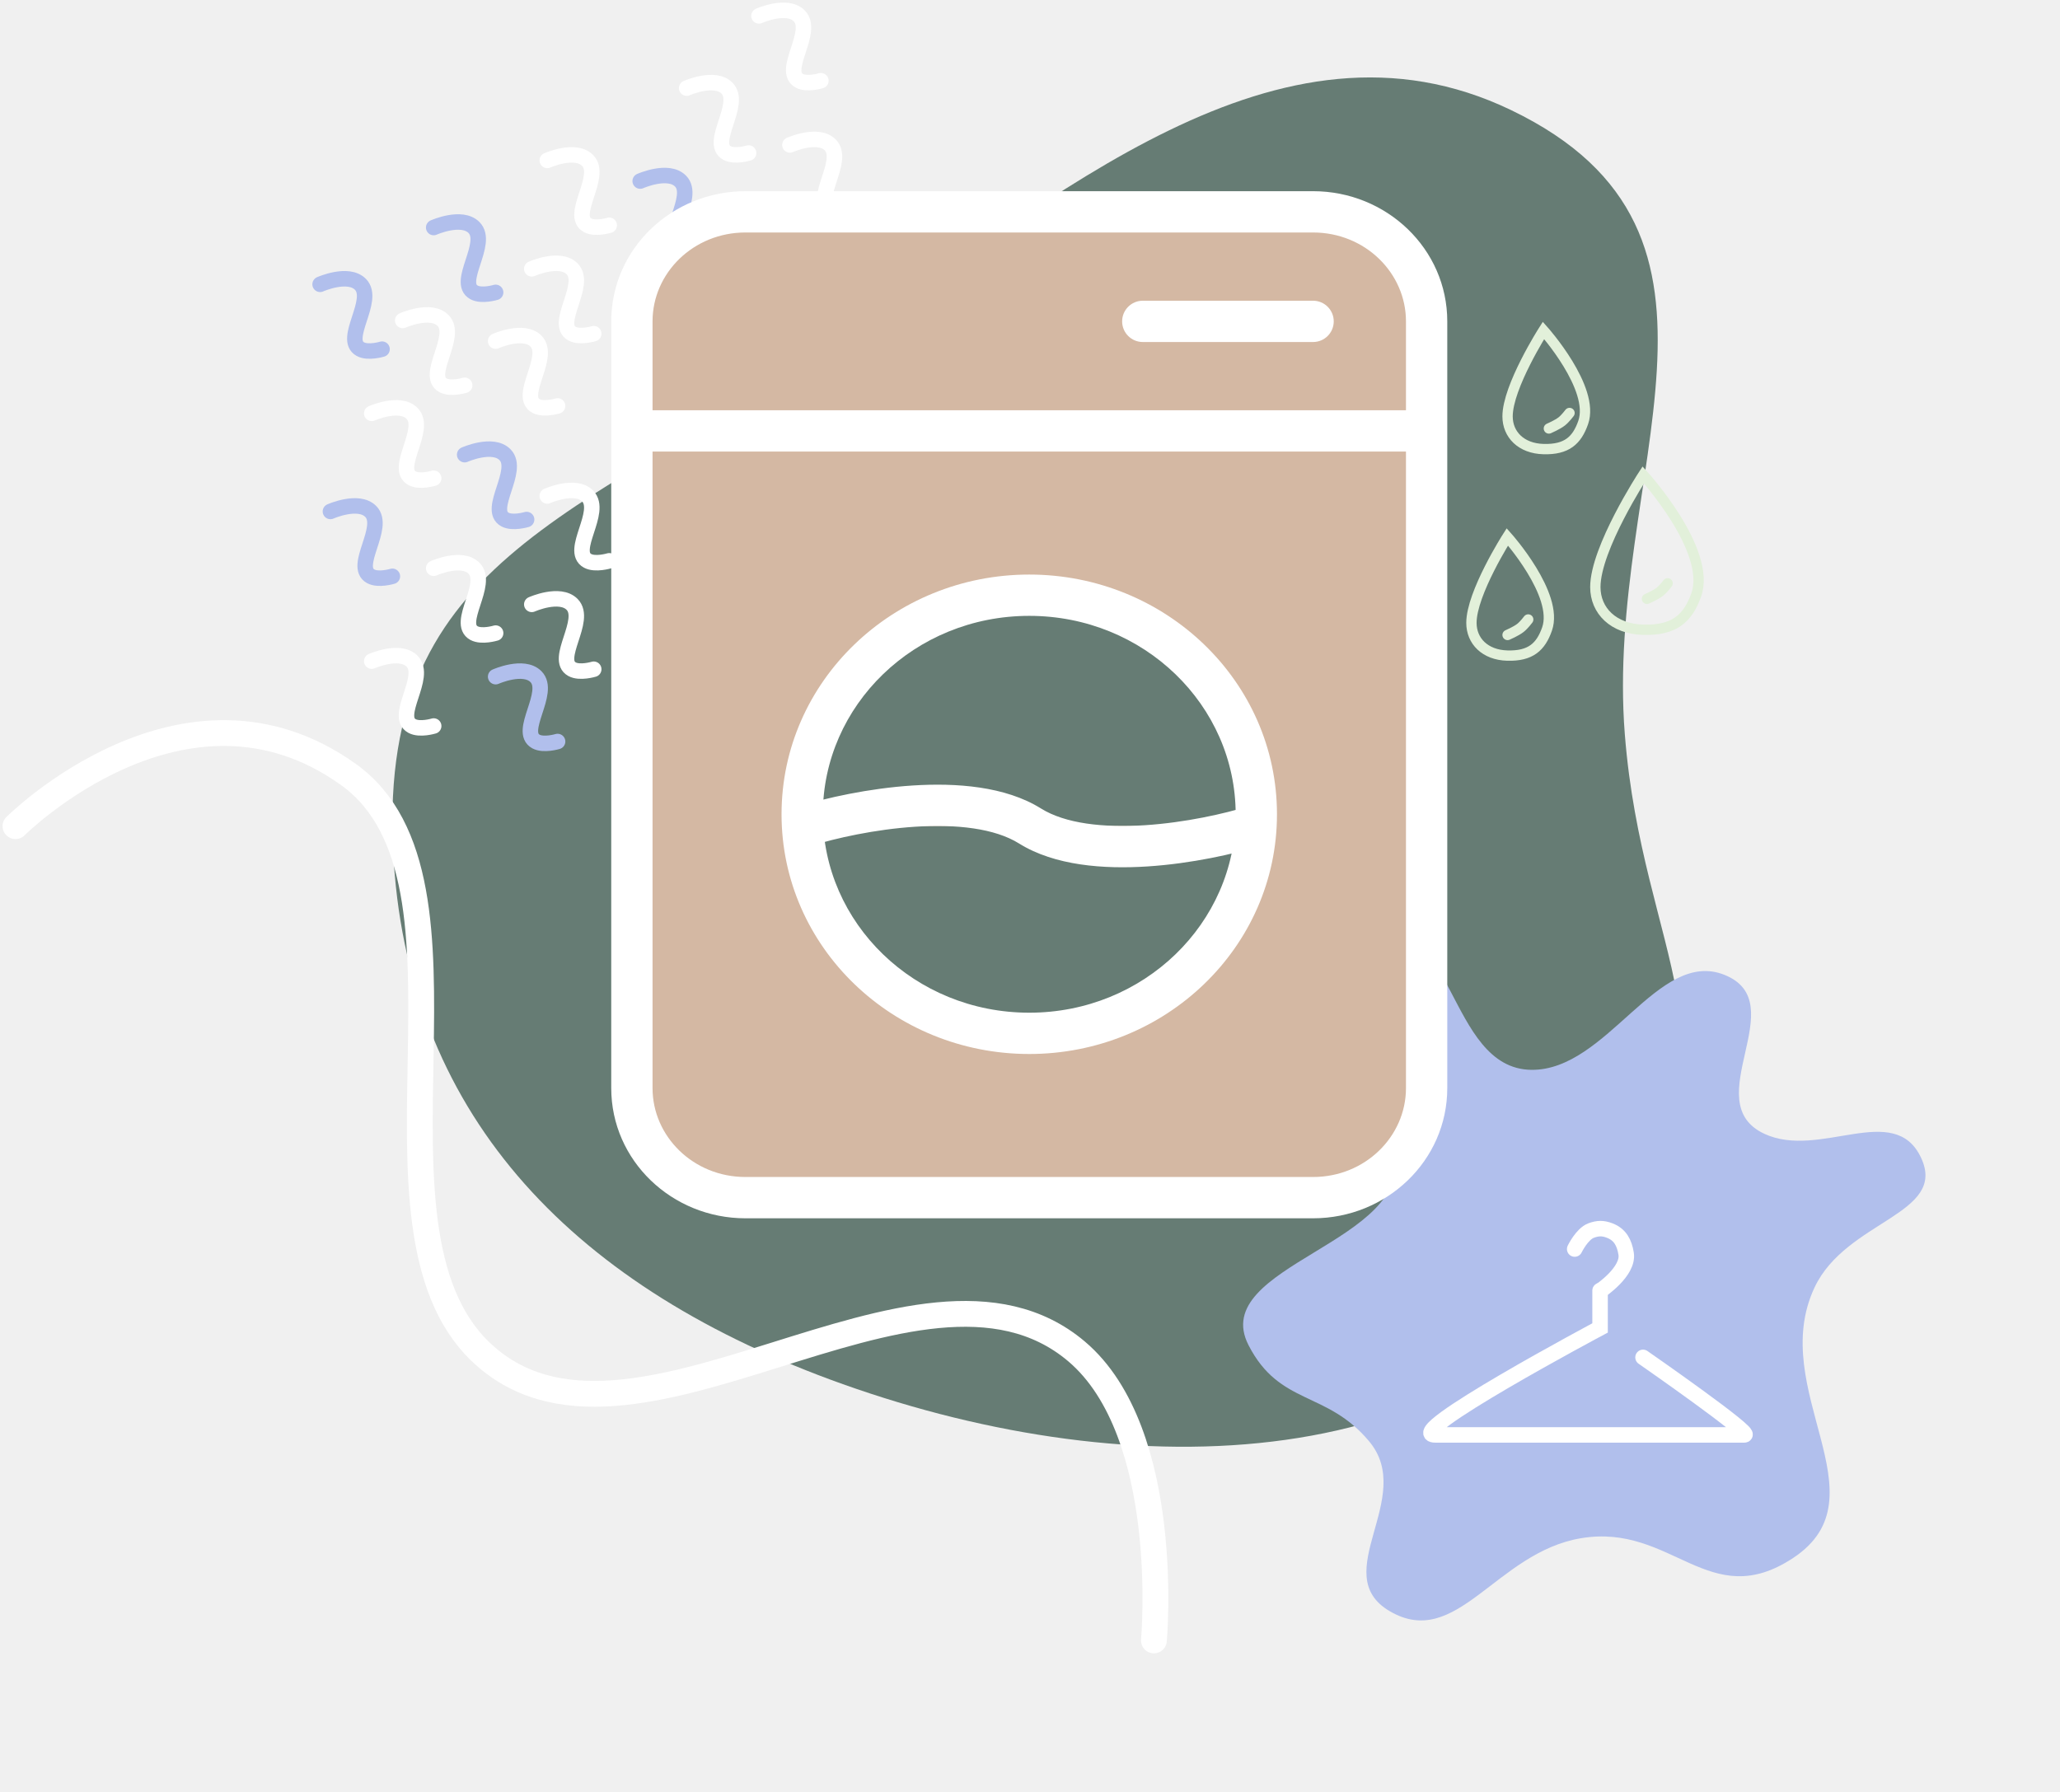
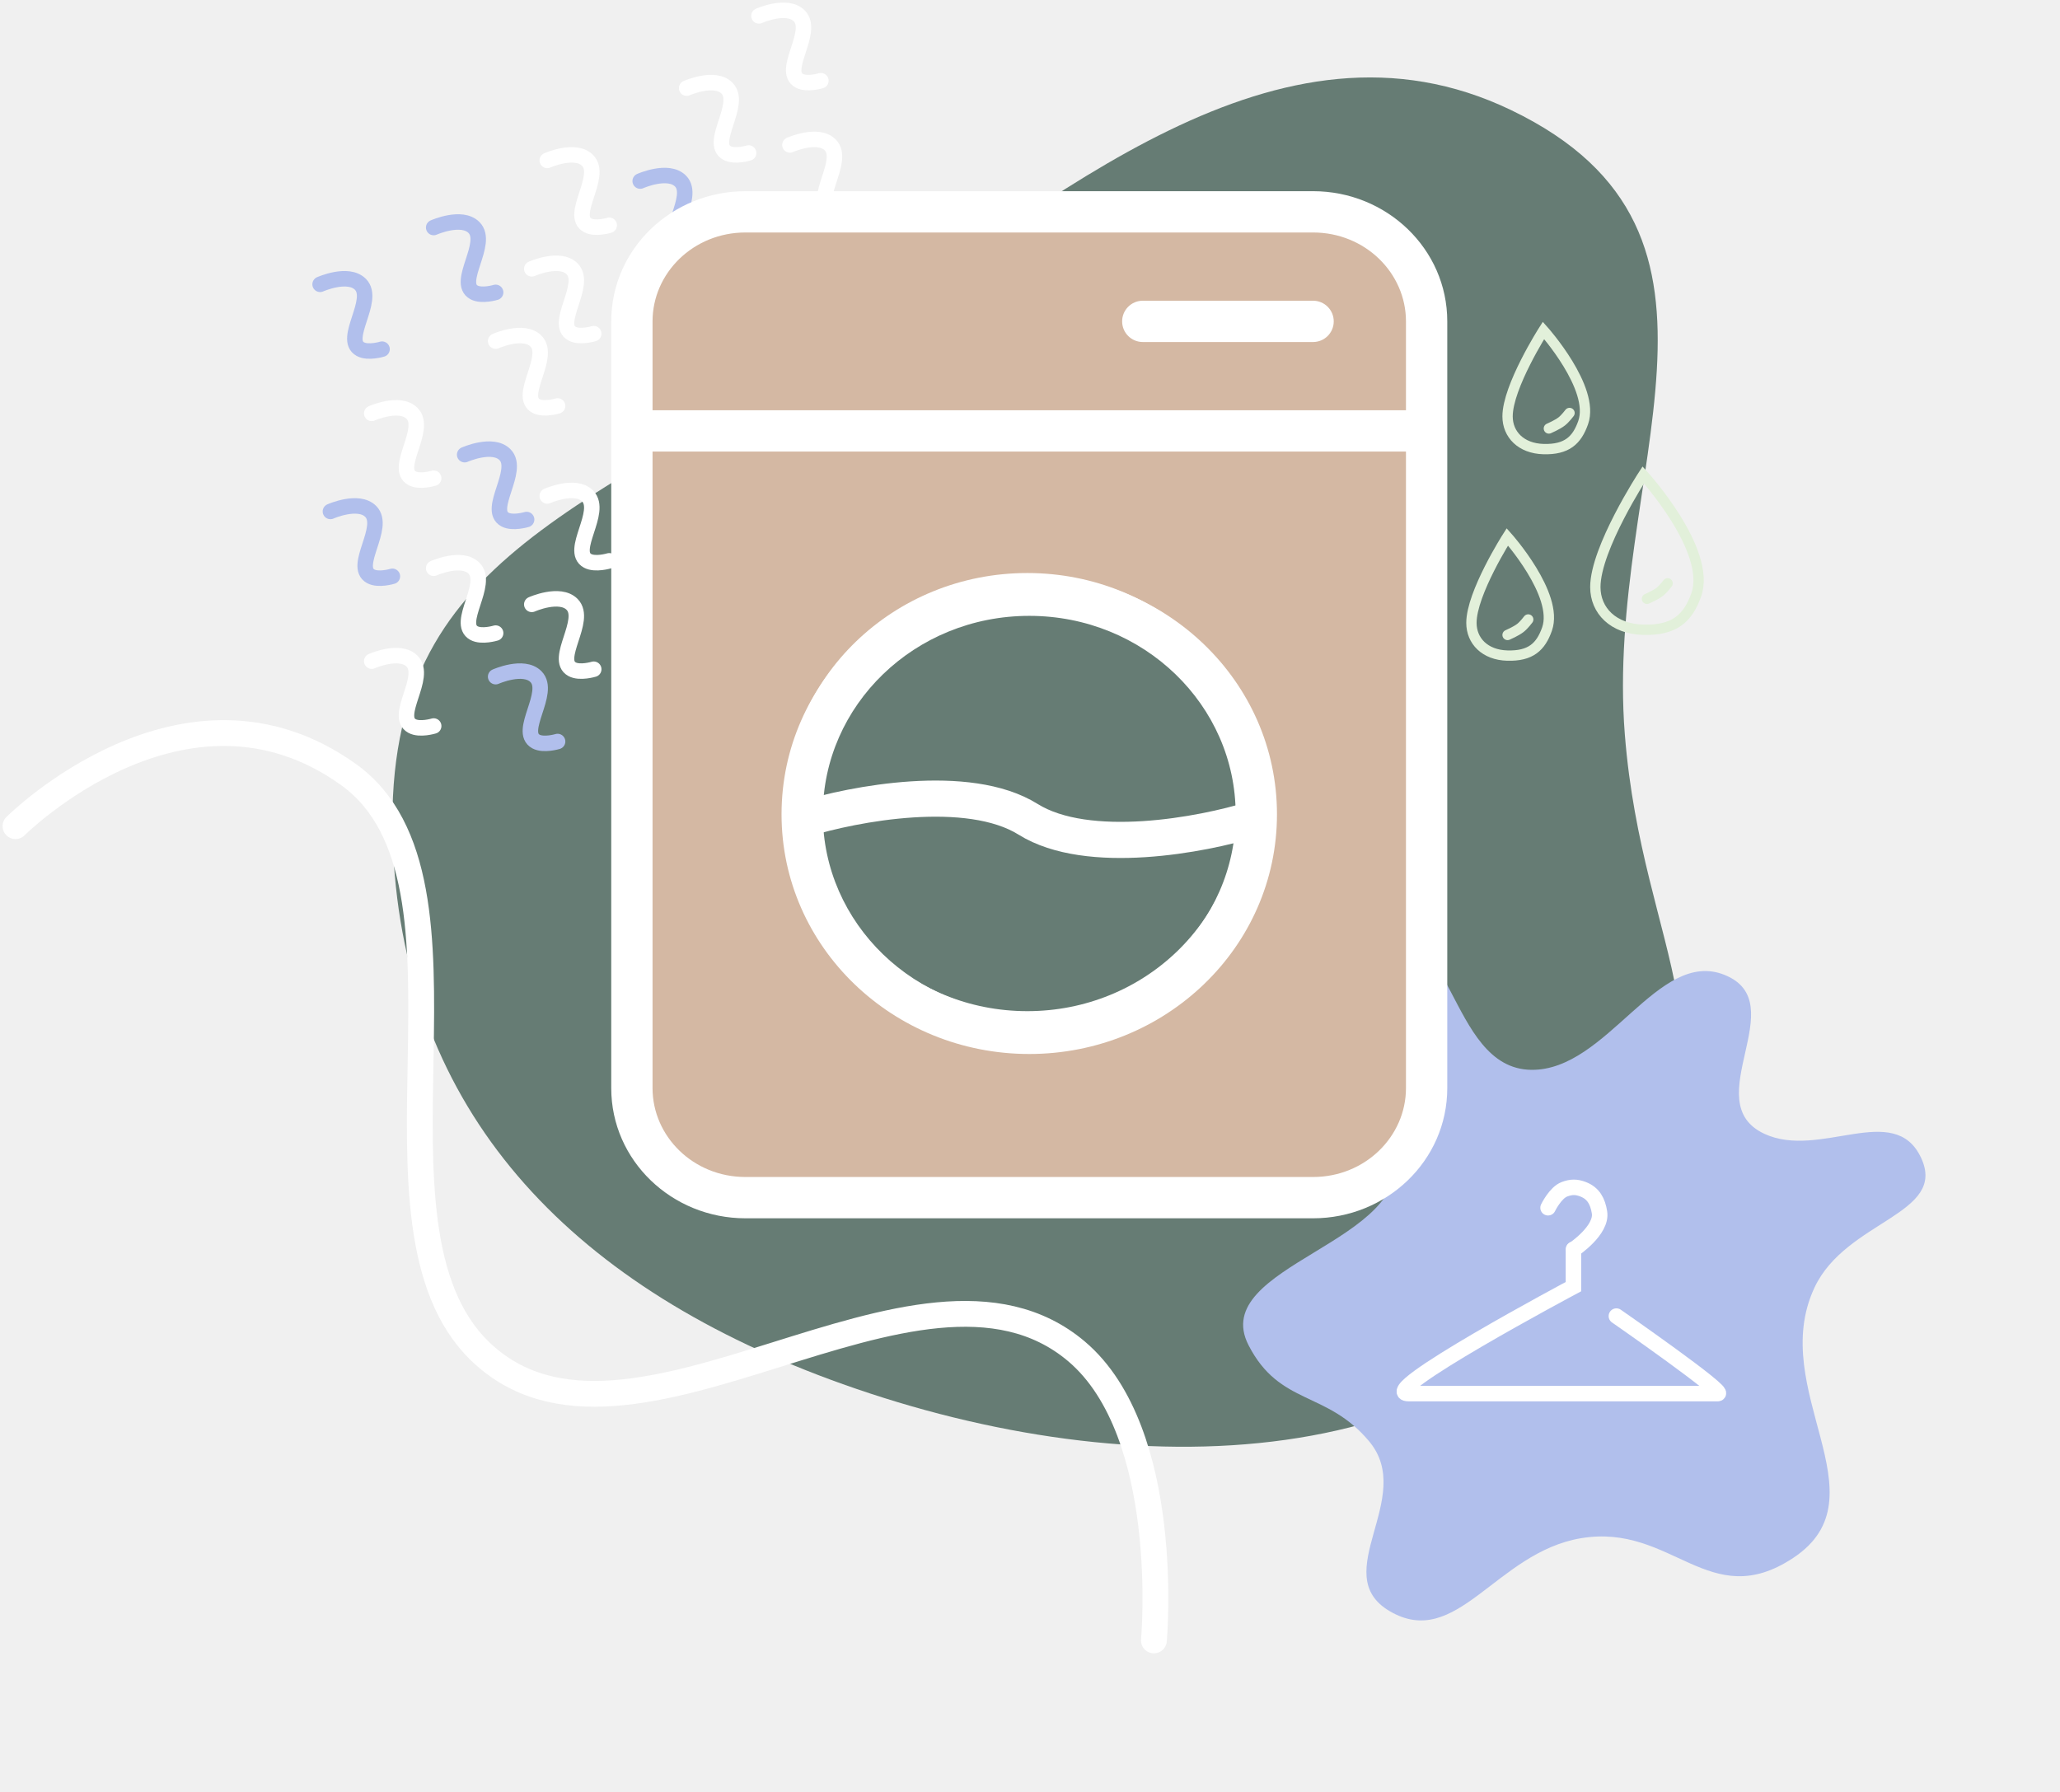
<svg xmlns="http://www.w3.org/2000/svg" width="399" height="347" viewBox="0 0 399 347" fill="none">
  <path d="M163.272 268.133C111.583 249.723 79.614 216.826 76.276 167.07C72.349 108.528 110.771 101.021 163.272 66.008C204.376 38.596 247.516 -0.383 292.668 21.319C342.567 45.303 310.712 91.625 314.71 142.243C318.115 185.354 338.316 201.569 314.71 239.258C285.114 286.508 219.461 288.145 163.272 268.133Z" fill="#667C74" />
  <path d="M372.092 224.276C377.237 235.275 357.578 236.364 351.452 249.409C342.148 269.225 365.291 289.899 347.326 301.787C331.017 312.58 323.903 295.012 306.23 297.968C289.724 300.729 282.164 319.735 269.168 312.099C257.024 304.964 274.281 290.144 265.224 279.245C256.966 269.308 247.882 272.371 241.83 260.583C233.823 244.986 274.372 240.753 270.042 222.985C267.264 211.587 247.054 218.551 247.974 206.017C248.732 195.695 255.981 188.203 265.454 183.285C281.692 174.852 280.154 207.052 296.608 207.239C311.306 207.407 321.09 183.683 333.997 188.834C347.574 194.252 328.551 213.489 341.738 219.63C352.49 224.637 366.907 213.194 372.092 224.276Z" fill="#B1BFEC" />
-   <path d="M309.916 250V257.237C309.916 257.237 271 277.956 278 277.956C285 277.956 335.873 277.956 337.87 277.956C339.867 277.956 318.236 262.939 318.236 262.939" stroke="white" stroke-width="3" stroke-linecap="round" />
-   <path d="M305 241.952C305 241.952 306.412 239.033 308.17 238.376C309.493 237.881 310.475 237.868 311.793 238.376C313.805 239.151 314.626 240.742 314.964 242.847C315.518 246.295 310 250 310 250" stroke="white" stroke-width="3" stroke-linecap="round" />
+   <path d="M304.759 242V249.237C304.759 249.237 265.843 269.956 272.843 269.956C279.843 269.956 330.716 269.956 332.712 269.956C334.709 269.956 313.078 254.939 313.078 254.939" stroke="white" stroke-width="3" stroke-linecap="round" />
+   <path d="M299.843 233.953C299.843 233.953 301.255 231.033 303.013 230.376C304.336 229.881 305.318 229.868 306.636 230.376C308.647 231.151 309.468 232.742 309.806 234.847C310.36 238.296 304.843 242 304.843 242" stroke="white" stroke-width="3" stroke-linecap="round" />
  <path d="M62 55.075C62 55.075 67.42 52.657 69.809 55.075C72.822 58.123 66.271 65.715 69.809 67.636C71.315 68.454 74 67.636 74 67.636" stroke="#B1BFEC" stroke-width="3" stroke-linecap="round" />
  <path d="M106 96.075C106 96.075 111.42 93.657 113.809 96.075C116.822 99.123 110.271 106.715 113.809 108.637C115.315 109.454 118 108.637 118 108.637" stroke="white" stroke-width="3" stroke-linecap="round" />
  <path d="M106 31.075C106 31.075 111.42 28.657 113.809 31.075C116.822 34.123 110.271 41.715 113.809 43.636C115.315 44.454 118 43.636 118 43.636" stroke="white" stroke-width="3" stroke-linecap="round" />
  <path d="M153 28.075C153 28.075 158.42 25.657 160.809 28.075C163.822 31.123 157.271 38.715 160.809 40.636C162.315 41.454 165 40.636 165 40.636" stroke="white" stroke-width="3" stroke-linecap="round" />
  <path d="M133 17.075C133 17.075 138.42 14.657 140.809 17.075C143.822 20.123 137.271 27.715 140.809 29.637C142.315 30.454 145 29.637 145 29.637" stroke="white" stroke-width="3" stroke-linecap="round" />
  <path d="M72 128.075C72 128.075 77.42 125.657 79.809 128.075C82.822 131.123 76.271 138.715 79.809 140.637C81.315 141.454 84 140.637 84 140.637" stroke="white" stroke-width="3" stroke-linecap="round" />
  <path d="M147 3.075C147 3.075 152.42 0.657 154.809 3.075C157.822 6.123 151.271 13.715 154.809 15.636C156.315 16.454 159 15.636 159 15.636" stroke="white" stroke-width="3" stroke-linecap="round" />
  <path d="M124 35.075C124 35.075 129.42 32.657 131.809 35.075C134.822 38.123 128.271 45.715 131.809 47.636C133.315 48.454 136 47.636 136 47.636" stroke="#B1BFEC" stroke-width="3" stroke-linecap="round" />
  <path d="M103 52.075C103 52.075 108.42 49.657 110.809 52.075C113.822 55.123 107.271 62.715 110.809 64.636C112.315 65.454 115 64.636 115 64.636" stroke="white" stroke-width="3" stroke-linecap="round" />
  <path d="M96 131.075C96 131.075 101.42 128.657 103.809 131.075C106.822 134.123 100.271 141.715 103.809 143.637C105.315 144.454 108 143.637 108 143.637" stroke="#B1BFEC" stroke-width="3" stroke-linecap="round" />
  <path d="M103 117.075C103 117.075 108.42 114.657 110.809 117.075C113.822 120.123 107.271 127.715 110.809 129.637C112.315 130.454 115 129.637 115 129.637" stroke="white" stroke-width="3" stroke-linecap="round" />
  <path d="M84 110.075C84 110.075 89.42 107.657 91.809 110.075C94.822 113.123 88.271 120.715 91.809 122.637C93.315 123.454 96 122.637 96 122.637" stroke="white" stroke-width="3" stroke-linecap="round" />
  <path d="M90 88.075C90 88.075 95.42 85.657 97.809 88.075C100.822 91.123 94.271 98.715 97.809 100.637C99.315 101.454 102 100.637 102 100.637" stroke="#B1BFEC" stroke-width="3" stroke-linecap="round" />
  <path d="M96 66.075C96 66.075 101.42 63.657 103.809 66.075C106.822 69.123 100.271 76.715 103.809 78.636C105.315 79.454 108 78.636 108 78.636" stroke="white" stroke-width="3" stroke-linecap="round" />
  <path d="M72 80.075C72 80.075 77.42 77.657 79.809 80.075C82.822 83.123 76.271 90.715 79.809 92.636C81.315 93.454 84 92.636 84 92.636" stroke="white" stroke-width="3" stroke-linecap="round" />
  <path d="M84 44.075C84 44.075 89.42 41.657 91.809 44.075C94.822 47.123 88.271 54.715 91.809 56.636C93.315 57.454 96 56.636 96 56.636" stroke="#B1BFEC" stroke-width="3" stroke-linecap="round" />
-   <path d="M78 62.075C78 62.075 83.42 59.657 85.809 62.075C88.822 65.123 82.271 72.715 85.809 74.636C87.315 75.454 90 74.636 90 74.636" stroke="white" stroke-width="3" stroke-linecap="round" />
  <path d="M64 99.075C64 99.075 69.42 96.657 71.809 99.075C74.822 102.123 68.271 109.715 71.809 111.637C73.315 112.454 76 111.637 76 111.637" stroke="#B1BFEC" stroke-width="3" stroke-linecap="round" />
-   <path fill-rule="evenodd" clip-rule="evenodd" d="M122.391 83.471V210.779C122.391 222.497 132.236 231.997 144.381 231.997H254.331C266.476 231.997 276.321 222.497 276.321 210.779V83.471M122.391 83.471V62.253C122.391 50.535 132.236 41.035 144.381 41.035H254.331C266.476 41.035 276.321 50.535 276.321 62.253V83.471M122.391 83.471H276.321ZM221.346 62.253H254.331ZM243.336 157.734C243.336 181.17 223.646 200.17 199.356 200.17C175.067 200.17 155.376 181.17 155.376 157.734M243.336 157.734C243.336 134.297 223.646 115.298 199.356 115.298C175.067 115.298 155.376 134.297 155.376 157.734M243 160C233.332 163.015 211.104 167.247 199.5 160C187.896 152.753 165.668 156.985 156 160" fill="#D4B8A3" />
-   <path d="M126.391 83.471C126.391 81.262 124.6 79.471 122.391 79.471C120.182 79.471 118.391 81.262 118.391 83.471H126.391ZM280.321 83.471C280.321 81.262 278.53 79.471 276.321 79.471C274.112 79.471 272.321 81.262 272.321 83.471H280.321ZM118.391 83.471C118.391 85.68 120.182 87.471 122.391 87.471C124.6 87.471 126.391 85.68 126.391 83.471H118.391ZM272.321 83.471C272.321 85.68 274.112 87.471 276.321 87.471C278.53 87.471 280.321 85.68 280.321 83.471H272.321ZM122.391 79.471C120.182 79.471 118.391 81.262 118.391 83.471C118.391 85.68 120.182 87.471 122.391 87.471V79.471ZM276.321 87.471C278.53 87.471 280.321 85.68 280.321 83.471C280.321 81.262 278.53 79.471 276.321 79.471V87.471ZM221.346 58.253C219.137 58.253 217.346 60.044 217.346 62.253C217.346 64.462 219.137 66.253 221.346 66.253V58.253ZM254.331 66.253C256.54 66.253 258.331 64.462 258.331 62.253C258.331 60.044 256.54 58.253 254.331 58.253V66.253ZM247.336 157.734C247.336 155.525 245.545 153.734 243.336 153.734C241.127 153.734 239.336 155.525 239.336 157.734H247.336ZM159.376 157.734C159.376 155.525 157.585 153.734 155.376 153.734C153.167 153.734 151.376 155.525 151.376 157.734H159.376ZM239.336 157.734C239.336 159.943 241.127 161.734 243.336 161.734C245.545 161.734 247.336 159.943 247.336 157.734H239.336ZM151.376 157.734C151.376 159.943 153.167 161.734 155.376 161.734C157.585 161.734 159.376 159.943 159.376 157.734H151.376ZM244.191 163.819C246.3 163.161 247.476 160.918 246.819 158.809C246.161 156.7 243.918 155.524 241.809 156.181L244.191 163.819ZM154.809 156.181C152.7 156.839 151.524 159.082 152.181 161.191C152.839 163.3 155.082 164.476 157.191 163.819L154.809 156.181ZM118.391 83.471V210.779H126.391V83.471H118.391ZM118.391 210.779C118.391 224.84 130.163 235.997 144.381 235.997V227.997C134.309 227.997 126.391 220.154 126.391 210.779H118.391ZM144.381 235.997H254.331V227.997H144.381V235.997ZM254.331 235.997C268.549 235.997 280.321 224.84 280.321 210.779H272.321C272.321 220.154 264.403 227.997 254.331 227.997V235.997ZM280.321 210.779V83.471H272.321V210.779H280.321ZM126.391 83.471V62.253H118.391V83.471H126.391ZM126.391 62.253C126.391 52.877 134.309 45.035 144.381 45.035V37.035C130.163 37.035 118.391 48.192 118.391 62.253H126.391ZM144.381 45.035H254.331V37.035H144.381V45.035ZM254.331 45.035C264.403 45.035 272.321 52.877 272.321 62.253H280.321C280.321 48.192 268.549 37.035 254.331 37.035V45.035ZM272.321 62.253V83.471H280.321V62.253H272.321ZM122.391 87.471H276.321V79.471H122.391V87.471ZM221.346 66.253H254.331V58.253H221.346V66.253ZM239.336 157.734C239.336 178.828 221.572 196.17 199.356 196.17V204.17C225.719 204.17 247.336 183.513 247.336 157.734H239.336ZM199.356 196.17C177.14 196.17 159.376 178.828 159.376 157.734H151.376C151.376 183.513 172.993 204.17 199.356 204.17V196.17ZM247.336 157.734C247.336 131.954 225.719 111.298 199.356 111.298V119.298C221.572 119.298 239.336 136.64 239.336 157.734H247.336ZM199.356 111.298C172.993 111.298 151.376 131.954 151.376 157.734H159.376C159.376 136.64 177.14 119.298 199.356 119.298V111.298ZM241.809 156.181C237.228 157.61 229.569 159.351 221.719 159.856C213.698 160.373 206.313 159.539 201.619 156.607L197.381 163.393C204.291 167.708 213.822 168.381 222.233 167.84C230.815 167.288 239.104 165.405 244.191 163.819L241.809 156.181ZM201.619 156.607C194.709 152.292 185.178 151.619 176.767 152.16C168.185 152.712 159.896 154.595 154.809 156.181L157.191 163.819C161.772 162.39 169.431 160.649 177.281 160.144C185.302 159.627 192.687 160.461 197.381 163.393L201.619 156.607Z" fill="white" />
+   <path fill-rule="evenodd" clip-rule="evenodd" d="M122.391 83.471V210.779C122.391 222.497 132.236 231.997 144.381 231.997H254.331C266.476 231.997 276.321 222.497 276.321 210.779V83.471M122.391 83.471V62.253C122.391 50.535 132.236 41.035 144.381 41.035H254.331C266.476 41.035 276.321 50.535 276.321 62.253V83.471M122.391 83.471H276.321ZM221.346 62.253H254.331ZM243.336 157.734C243.336 181.17 223.646 200.17 199.356 200.17C175.067 200.17 155.376 181.17 155.376 157.734M243.336 157.734C243.336 134.297 223.646 115.298 199.356 115.298C175.067 115.298 155.376 134.297 155.376 157.734" fill="#D4B8A3" />
+   <path d="M126.391 83.471C126.391 81.262 124.6 79.471 122.391 79.471C120.182 79.471 118.391 81.262 118.391 83.471H126.391ZM280.321 83.471C280.321 81.262 278.53 79.471 276.321 79.471C274.112 79.471 272.321 81.262 272.321 83.471H280.321ZM118.391 83.471C118.391 85.68 120.182 87.471 122.391 87.471C124.6 87.471 126.391 85.68 126.391 83.471H118.391ZM272.321 83.471C272.321 85.68 274.112 87.471 276.321 87.471C278.53 87.471 280.321 85.68 280.321 83.471H272.321ZM122.391 79.471C120.182 79.471 118.391 81.262 118.391 83.471C118.391 85.68 120.182 87.471 122.391 87.471V79.471ZM276.321 87.471C278.53 87.471 280.321 85.68 280.321 83.471C280.321 81.262 278.53 79.471 276.321 79.471V87.471ZM221.346 58.253C219.137 58.253 217.346 60.044 217.346 62.253C217.346 64.462 219.137 66.253 221.346 66.253V58.253ZM254.331 66.253C256.54 66.253 258.331 64.462 258.331 62.253C258.331 60.044 256.54 58.253 254.331 58.253V66.253ZM247.336 157.734C247.336 155.525 245.545 153.734 243.336 153.734C241.127 153.734 239.336 155.525 239.336 157.734H247.336ZM159.376 157.734C159.376 155.525 157.585 153.734 155.376 153.734C153.167 153.734 151.376 155.525 151.376 157.734H159.376ZM239.336 157.734C239.336 159.943 241.127 161.734 243.336 161.734C245.545 161.734 247.336 159.943 247.336 157.734H239.336ZM151.376 157.734C151.376 159.943 153.167 161.734 155.376 161.734C157.585 161.734 159.376 159.943 159.376 157.734H151.376ZM118.391 83.471V210.779H126.391V83.471H118.391ZM118.391 210.779C118.391 224.84 130.163 235.997 144.381 235.997V227.997C134.309 227.997 126.391 220.154 126.391 210.779H118.391ZM144.381 235.997H254.331V227.997H144.381V235.997ZM254.331 235.997C268.549 235.997 280.321 224.84 280.321 210.779H272.321C272.321 220.154 264.403 227.997 254.331 227.997V235.997ZM280.321 210.779V83.471H272.321V210.779H280.321ZM126.391 83.471V62.253H118.391V83.471H126.391ZM126.391 62.253C126.391 52.877 134.309 45.035 144.381 45.035V37.035C130.163 37.035 118.391 48.192 118.391 62.253H126.391ZM144.381 45.035H254.331V37.035H144.381V45.035ZM254.331 45.035C264.403 45.035 272.321 52.877 272.321 62.253H280.321C280.321 48.192 268.549 37.035 254.331 37.035V45.035ZM272.321 62.253V83.471H280.321V62.253H272.321ZM122.391 87.471H276.321V79.471H122.391V87.471ZM221.346 66.253H254.331V58.253H221.346V66.253ZM239.336 157.734C239.336 178.828 221.572 196.17 199.356 196.17V204.17C225.719 204.17 247.336 183.513 247.336 157.734H239.336ZM199.356 196.17C177.14 196.17 159.376 178.828 159.376 157.734H151.376C151.376 183.513 172.993 204.17 199.356 204.17V196.17ZM247.336 157.734C247.336 131.954 225.719 111.298 199.356 111.298V119.298C221.572 119.298 239.336 136.64 239.336 157.734H247.336ZM199.356 111.298C172.993 111.298 151.376 131.954 151.376 157.734H159.376C159.376 136.64 177.14 119.298 199.356 119.298V111.298Z" fill="white" />
  <path d="M292 80.656C292 74.907 298.959 64 298.959 64C298.959 64 308.974 75.202 306.65 81.835C305.428 85.324 303.46 87.116 298.959 86.994C294.612 86.876 292 84.156 292 80.656Z" stroke="#E2F0DA" stroke-width="2" stroke-linecap="round" />
  <path d="M285 120.656C285 114.907 291.959 104 291.959 104C291.959 104 301.974 115.202 299.65 121.835C298.428 125.324 296.46 127.116 291.959 126.994C287.612 126.876 285 124.156 285 120.656Z" stroke="#E2F0DA" stroke-width="2" stroke-linecap="round" />
  <path d="M309 113.725C309 106.227 318.279 92 318.279 92C318.279 92 331.632 106.612 328.534 115.263C326.904 119.814 324.279 122.152 318.279 121.992C312.483 121.838 309 118.291 309 113.725Z" stroke="#E2F0DA" stroke-width="2" stroke-linecap="round" />
  <path d="M292 123C292 123 293.668 122.284 294.5 121.625C295.208 121.065 296 120 296 120" stroke="#E2F0DA" stroke-width="2" stroke-linecap="round" />
  <path d="M300 83C300 83 301.668 82.284 302.5 81.625C303.208 81.064 304 80 304 80" stroke="#E2F0DA" stroke-width="2" stroke-linecap="round" />
  <path d="M319 116C319 116 320.668 115.284 321.5 114.625C322.208 114.065 323 113 323 113" stroke="#E2F0DA" stroke-width="2" stroke-linecap="round" />
+   <g id="rotate" class="center">
+     <path d="M242.96 156.436C242.96 179.873 223.27 198.872 198.98 198.872C174.691 198.872 155 179.873 155 156.436" stroke="white" stroke-width="6" />
+     <path d="M242.96 156.436C242.96 132.999 223.27 114 198.98 114C174.691 114 155 132.999 155 156.436" stroke="white" stroke-width="6" />
+     <path d="M242.624 158.702C232.956 161.718 210.728 165.949 199.124 158.702C187.52 151.456 165.292 155.687 155.624 158.702" stroke="white" stroke-width="7" />
+   </g>
  <path d="M3 160.036C3 160.036 35.772 127.298 67.5 150.036C96.208 170.609 67.578 237.25 93 261.769C121.812 289.557 177.931 235.926 208.5 261.769C227.173 277.554 223.5 317.769 223.5 317.769" stroke="white" stroke-width="5" stroke-linecap="round" />
</svg>
